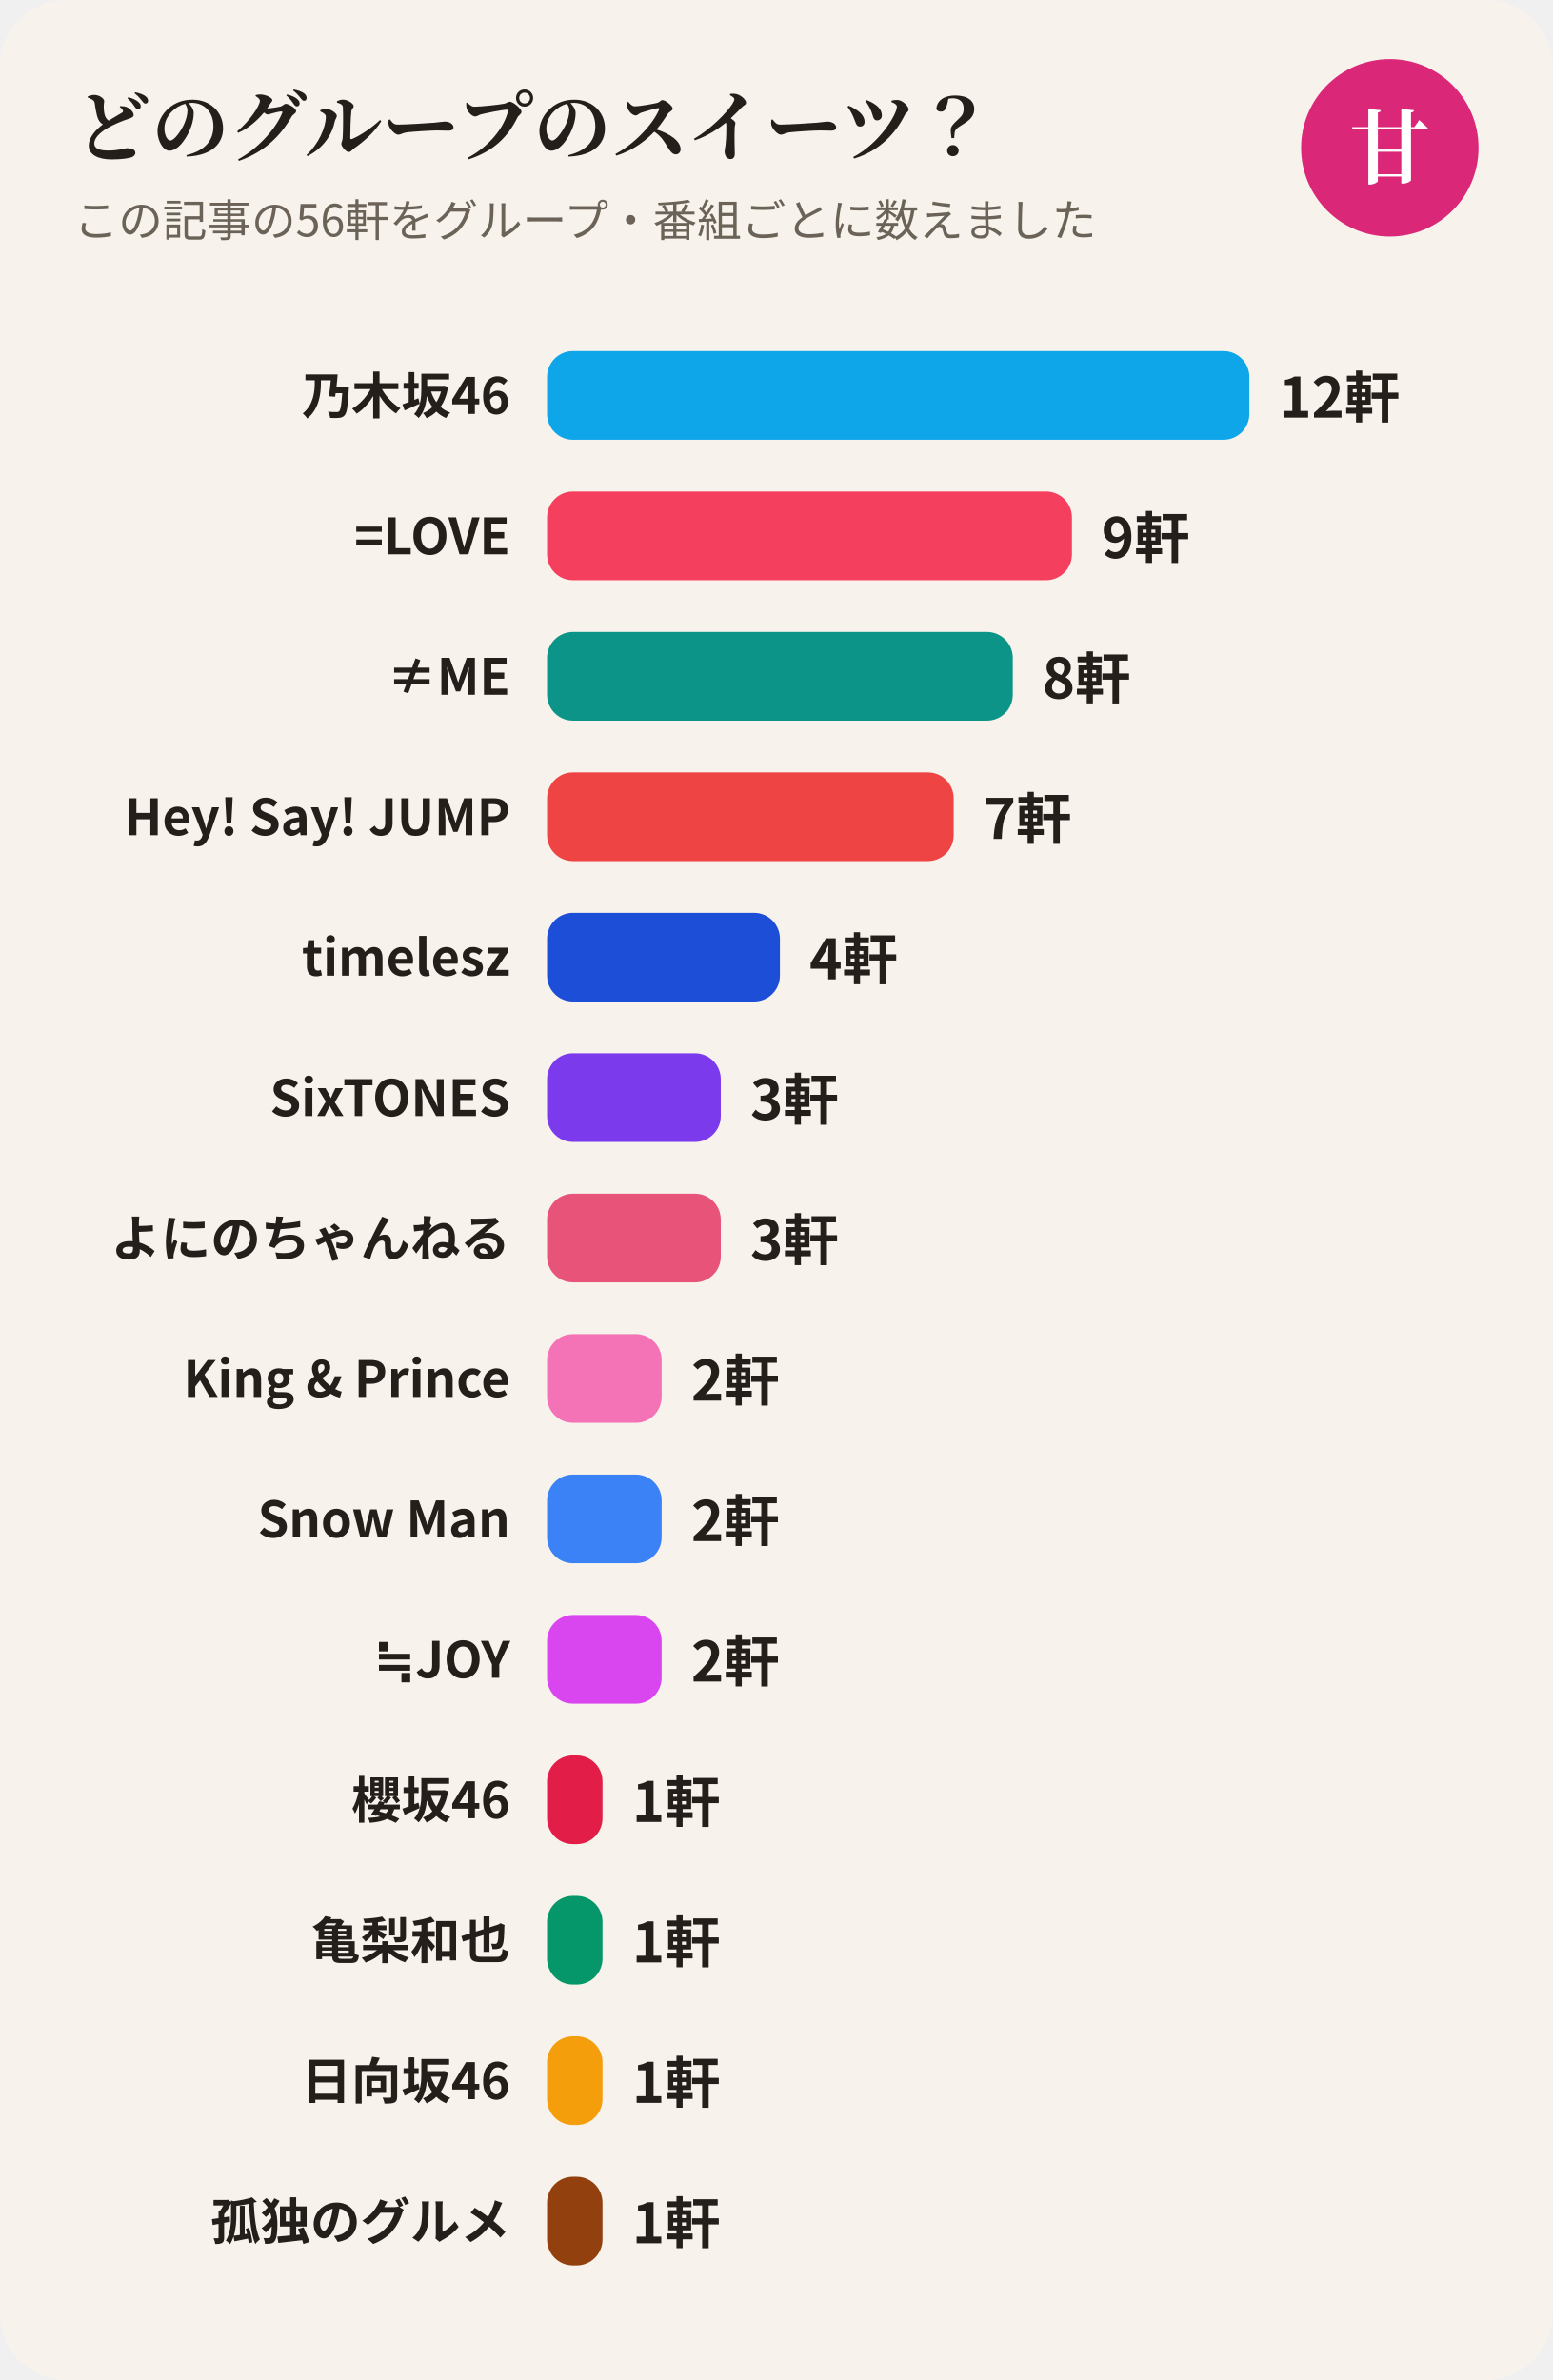
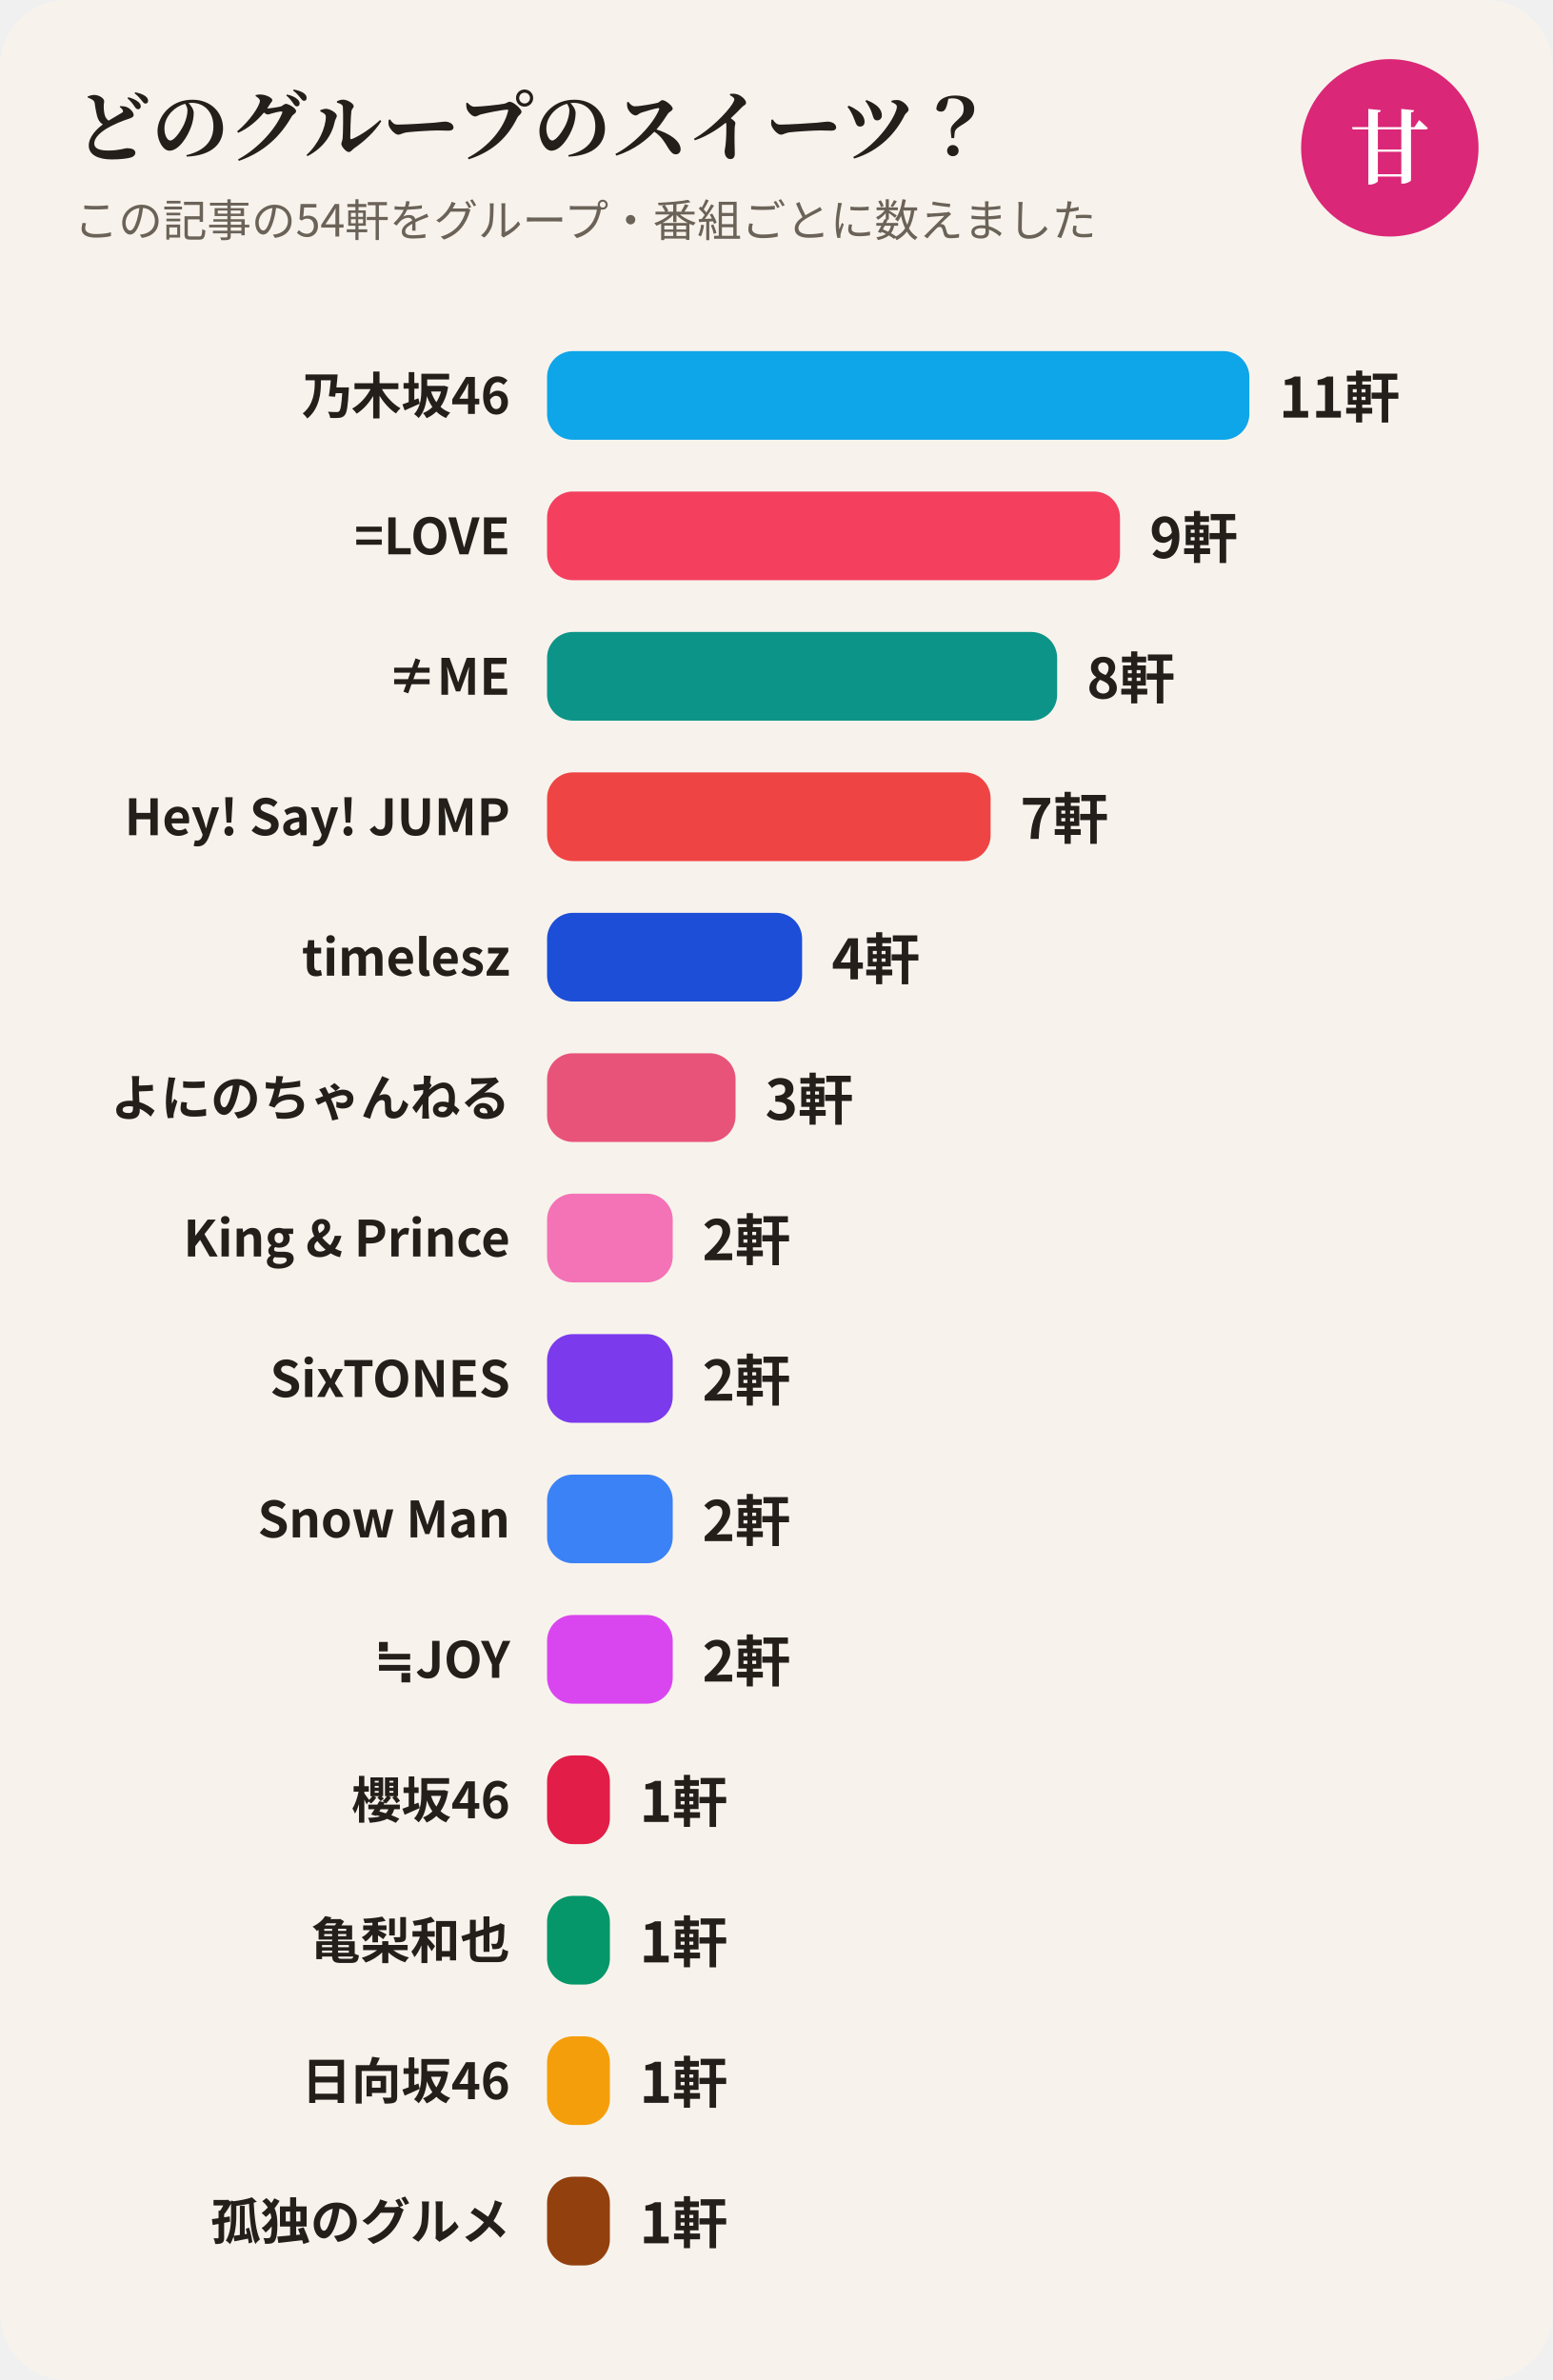
<svg xmlns="http://www.w3.org/2000/svg" viewBox="0 0 420 644" width="420" height="644" font-family="'Hiragino Sans','Noto Sans CJK JP','Noto Sans JP',sans-serif">
  <rect width="420" height="644" rx="18" fill="#F7F3EC" />
  <text x="20" y="42" font-size="21" font-weight="800" fill="#241F1A" font-family="'Hiragino Mincho ProN','Noto Serif CJK JP','Noto Serif JP',serif">どのグループのスイーツ？</text>
-   <text x="20" y="64" font-size="12" fill="#6B6258">この記事の56軒をグループ・番組ごとに数えました</text>
+   <text x="20" y="64" font-size="12" fill="#6B6258">この記事の54軒をグループ・番組ごとに数えました</text>
  <circle cx="376" cy="40" r="24" fill="#db2777" />
  <text x="376" y="48" font-size="22" font-weight="800" fill="#fff" text-anchor="middle" font-family="'Hiragino Mincho ProN','Noto Serif CJK JP','Noto Serif JP',serif">甘</text>
  <text x="138" y="112" font-size="13.5" font-weight="700" text-anchor="end" fill="#241F1A">乃木坂46</text>
  <rect x="148" y="95" width="190" height="24" rx="7" fill="#0ea5e9" />
-   <text x="346" y="113" font-size="15" font-weight="800" fill="#241F1A">12軒</text>
+   <text x="346" y="113" font-size="15" font-weight="800" fill="#241F1A">11軒</text>
  <text x="138" y="150" font-size="13.5" font-weight="700" text-anchor="end" fill="#241F1A">=LOVE</text>
-   <rect x="148" y="133" width="142" height="24" rx="7" fill="#f43f5e" />
-   <text x="298" y="151" font-size="15" font-weight="800" fill="#241F1A">9軒</text>
+   <rect x="148" y="133" width="155" height="24" rx="7" fill="#f43f5e" />
+   <text x="311" y="151" font-size="15" font-weight="800" fill="#241F1A">9軒</text>
  <text x="138" y="188" font-size="13.5" font-weight="700" text-anchor="end" fill="#241F1A">≠ME</text>
-   <rect x="148" y="171" width="126" height="24" rx="7" fill="#0d9488" />
-   <text x="282" y="189" font-size="15" font-weight="800" fill="#241F1A">8軒</text>
+   <rect x="148" y="171" width="138" height="24" rx="7" fill="#0d9488" />
+   <text x="294" y="189" font-size="15" font-weight="800" fill="#241F1A">8軒</text>
  <text x="138" y="226" font-size="13.5" font-weight="700" text-anchor="end" fill="#241F1A">Hey! Say! JUMP</text>
-   <rect x="148" y="209" width="110" height="24" rx="7" fill="#ef4444" />
-   <text x="266" y="227" font-size="15" font-weight="800" fill="#241F1A">7軒</text>
+   <rect x="148" y="209" width="120" height="24" rx="7" fill="#ef4444" />
+   <text x="276" y="227" font-size="15" font-weight="800" fill="#241F1A">7軒</text>
  <text x="138" y="264" font-size="13.5" font-weight="700" text-anchor="end" fill="#241F1A">timelesz</text>
-   <rect x="148" y="247" width="63" height="24" rx="7" fill="#1d4ed8" />
-   <text x="219" y="265" font-size="15" font-weight="800" fill="#241F1A">4軒</text>
-   <text x="138" y="302" font-size="13.5" font-weight="700" text-anchor="end" fill="#241F1A">SixTONES</text>
-   <rect x="148" y="285" width="47" height="24" rx="7" fill="#7c3aed" />
-   <text x="203" y="303" font-size="15" font-weight="800" fill="#241F1A">3軒</text>
-   <text x="138" y="340" font-size="13.5" font-weight="700" text-anchor="end" fill="#241F1A">よにのちゃんねる</text>
-   <rect x="148" y="323" width="47" height="24" rx="7" fill="#e8537a" />
-   <text x="203" y="341" font-size="15" font-weight="800" fill="#241F1A">3軒</text>
-   <text x="138" y="378" font-size="13.5" font-weight="700" text-anchor="end" fill="#241F1A">King &amp; Prince</text>
-   <rect x="148" y="361" width="31" height="24" rx="7" fill="#f472b6" />
-   <text x="187" y="379" font-size="15" font-weight="800" fill="#241F1A">2軒</text>
+   <rect x="148" y="247" width="69" height="24" rx="7" fill="#1d4ed8" />
+   <text x="225" y="265" font-size="15" font-weight="800" fill="#241F1A">4軒</text>
+   <text x="138" y="302" font-size="13.5" font-weight="700" text-anchor="end" fill="#241F1A">よにのちゃんねる</text>
+   <rect x="148" y="285" width="51" height="24" rx="7" fill="#e8537a" />
+   <text x="207" y="303" font-size="15" font-weight="800" fill="#241F1A">3軒</text>
+   <text x="138" y="340" font-size="13.5" font-weight="700" text-anchor="end" fill="#241F1A">King &amp; Prince</text>
+   <rect x="148" y="323" width="34" height="24" rx="7" fill="#f472b6" />
+   <text x="190" y="341" font-size="15" font-weight="800" fill="#241F1A">2軒</text>
+   <text x="138" y="378" font-size="13.5" font-weight="700" text-anchor="end" fill="#241F1A">SixTONES</text>
+   <rect x="148" y="361" width="34" height="24" rx="7" fill="#7c3aed" />
+   <text x="190" y="379" font-size="15" font-weight="800" fill="#241F1A">2軒</text>
  <text x="138" y="416" font-size="13.5" font-weight="700" text-anchor="end" fill="#241F1A">Snow Man</text>
-   <rect x="148" y="399" width="31" height="24" rx="7" fill="#3b82f6" />
-   <text x="187" y="417" font-size="15" font-weight="800" fill="#241F1A">2軒</text>
+   <rect x="148" y="399" width="34" height="24" rx="7" fill="#3b82f6" />
+   <text x="190" y="417" font-size="15" font-weight="800" fill="#241F1A">2軒</text>
  <text x="138" y="454" font-size="13.5" font-weight="700" text-anchor="end" fill="#241F1A">≒JOY</text>
-   <rect x="148" y="437" width="31" height="24" rx="7" fill="#d946ef" />
-   <text x="187" y="455" font-size="15" font-weight="800" fill="#241F1A">2軒</text>
+   <rect x="148" y="437" width="34" height="24" rx="7" fill="#d946ef" />
+   <text x="190" y="455" font-size="15" font-weight="800" fill="#241F1A">2軒</text>
  <text x="138" y="492" font-size="13.5" font-weight="700" text-anchor="end" fill="#241F1A">櫻坂46</text>
-   <rect x="148" y="475" width="15" height="24" rx="7" fill="#e11d48" />
-   <text x="171" y="493" font-size="15" font-weight="800" fill="#241F1A">1軒</text>
+   <rect x="148" y="475" width="17" height="24" rx="7" fill="#e11d48" />
+   <text x="173" y="493" font-size="15" font-weight="800" fill="#241F1A">1軒</text>
  <text x="138" y="530" font-size="13.5" font-weight="700" text-anchor="end" fill="#241F1A">亀梨和也</text>
-   <rect x="148" y="513" width="15" height="24" rx="7" fill="#059669" />
-   <text x="171" y="531" font-size="15" font-weight="800" fill="#241F1A">1軒</text>
+   <rect x="148" y="513" width="17" height="24" rx="7" fill="#059669" />
+   <text x="173" y="531" font-size="15" font-weight="800" fill="#241F1A">1軒</text>
  <text x="138" y="568" font-size="13.5" font-weight="700" text-anchor="end" fill="#241F1A">日向坂46</text>
-   <rect x="148" y="551" width="15" height="24" rx="7" fill="#f59e0b" />
-   <text x="171" y="569" font-size="15" font-weight="800" fill="#241F1A">1軒</text>
+   <rect x="148" y="551" width="17" height="24" rx="7" fill="#f59e0b" />
+   <text x="173" y="569" font-size="15" font-weight="800" fill="#241F1A">1軒</text>
  <text x="138" y="606" font-size="13.5" font-weight="700" text-anchor="end" fill="#241F1A">孤独のグルメ</text>
-   <rect x="148" y="589" width="15" height="24" rx="7" fill="#92400e" />
-   <text x="171" y="607" font-size="15" font-weight="800" fill="#241F1A">1軒</text>
+   <rect x="148" y="589" width="17" height="24" rx="7" fill="#92400e" />
+   <text x="173" y="607" font-size="15" font-weight="800" fill="#241F1A">1軒</text>
</svg>
